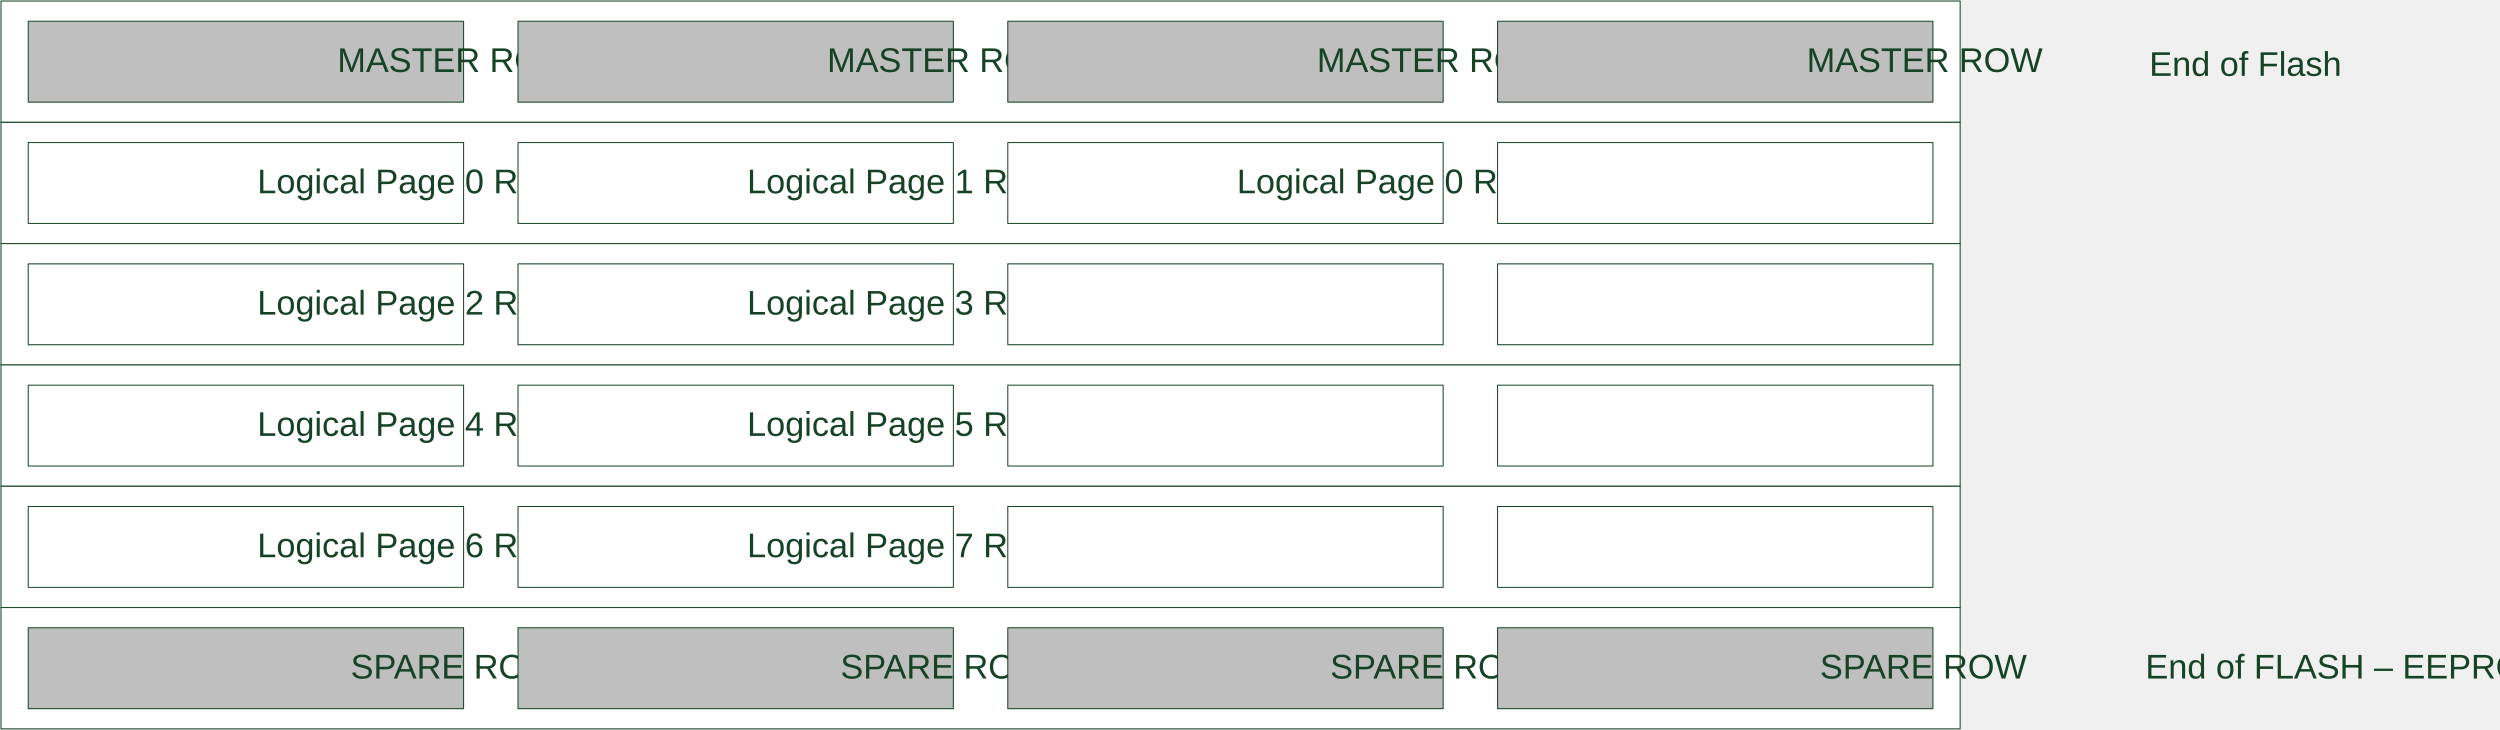
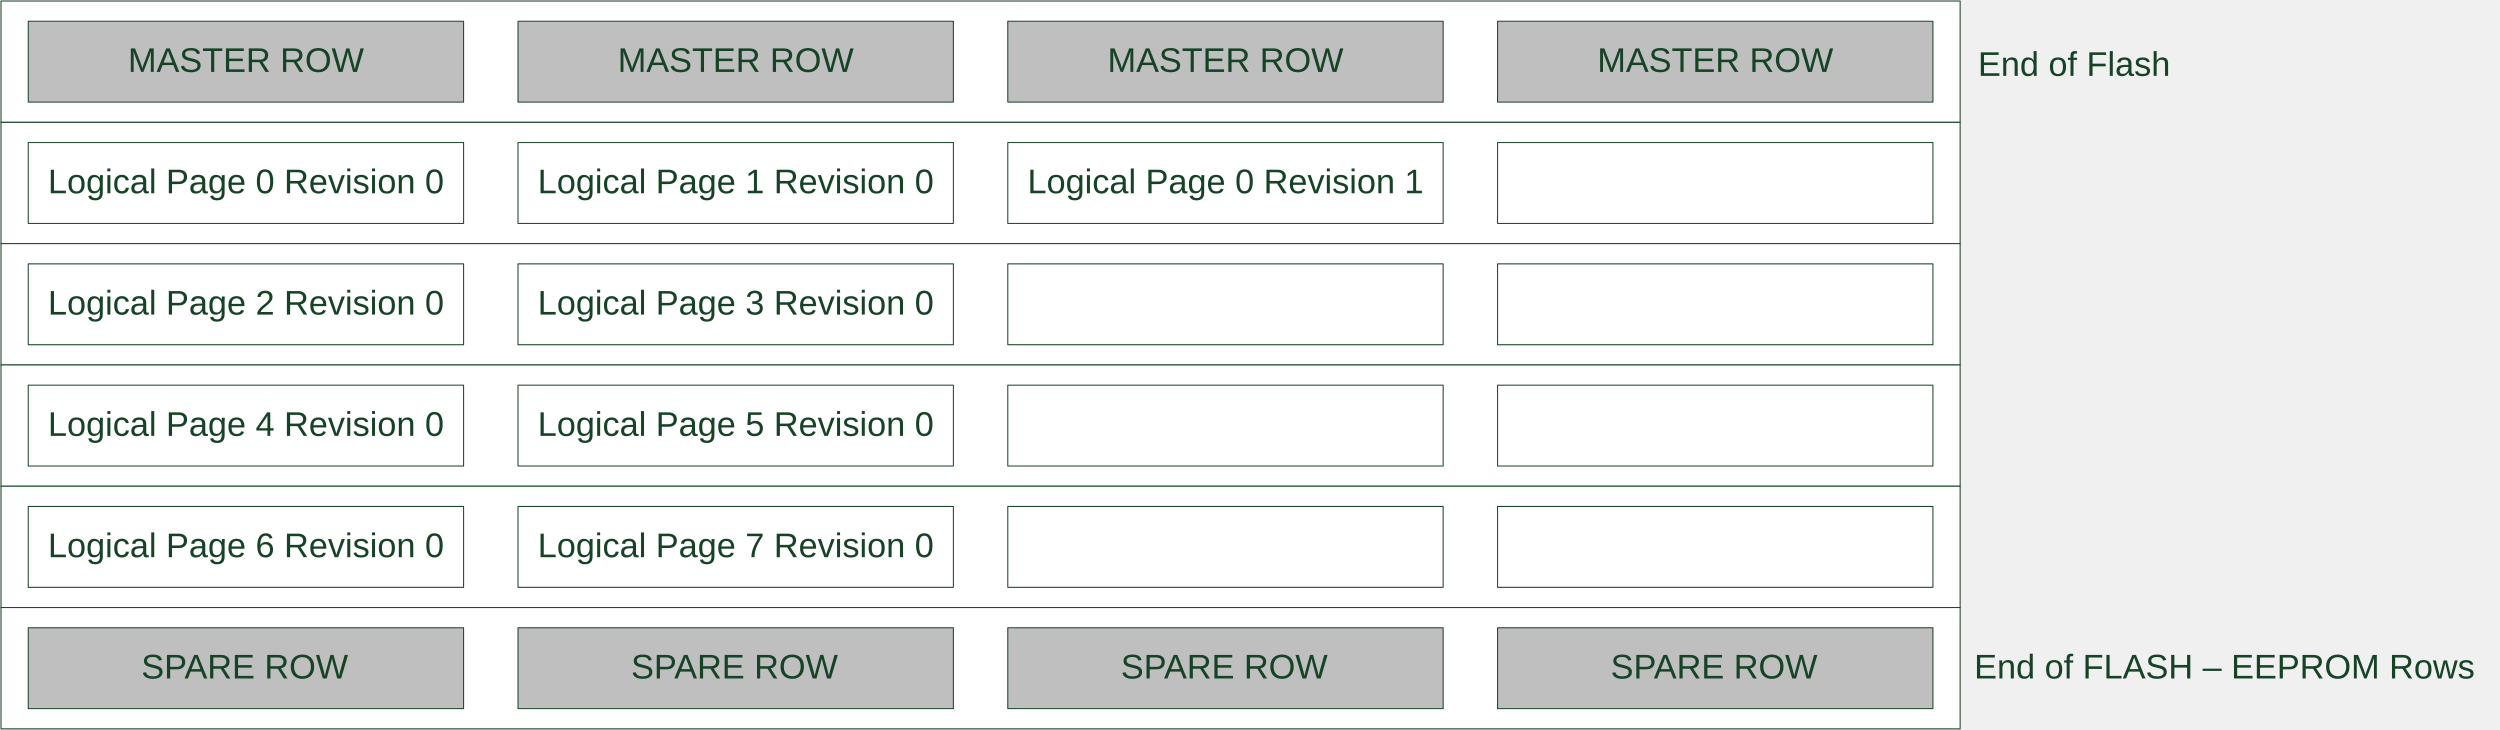
- <svg xmlns="http://www.w3.org/2000/svg" xmlns:ns1="http://schemas.microsoft.com/visio/2003/SVGExtensions/" width="8.114in" height="2.369in" viewBox="0 0 584.188 170.559" xml:space="preserve" color-interpolation-filters="sRGB" class="st5">
-   <ns1:documentProperties ns1:langID="1033" ns1:metric="true" ns1:viewMarkup="false" />
-   <style type="text/css">
- 	
- 		.st1 {fill:#ffffff;stroke:#164326;stroke-linecap:round;stroke-linejoin:round;stroke-width:0.24}
- 		.st2 {fill:#bfbfbf;stroke:#164326;stroke-linecap:round;stroke-linejoin:round;stroke-width:0.24}
- 		.st3 {fill:#164326;font-family:Arial;font-size:0.667em}
- 		.st4 {fill:none;stroke:none;stroke-linecap:round;stroke-linejoin:round;stroke-width:0.72}
- 		.st5 {fill:none;fill-rule:evenodd;font-size:12;overflow:visible;stroke-linecap:square;stroke-miterlimit:3}
- 	
- 	</style>
-   <g ns1:mID="0" ns1:index="1" ns1:groupContext="foregroundPage">
-     <ns1:pageProperties ns1:drawingScale="0.0393701" ns1:pageScale="0.0393701" ns1:drawingUnits="24" ns1:shadowOffsetX="8.50394" ns1:shadowOffsetY="-8.50394" />
-     <g id="group6-1" transform="translate(0.24,-141.972)" ns1:mID="6" ns1:groupContext="group">
-       <g id="shape5-2" ns1:mID="5" ns1:groupContext="shape">
-         <ns1:userDefs>
-           <ns1:ud ns1:nameU="visVersion" ns1:val="VT0(12):26" />
-         </ns1:userDefs>
-         <rect x="0" y="142.212" width="457.795" height="28.346" class="st1" />
+ <svg xmlns="http://www.w3.org/2000/svg" width="778.918" height="227.412" class="st5" color-interpolation-filters="sRGB" viewBox="0 0 584.188 170.559" xml:space="preserve">
+   <style type="text/css">.st1,.st2{fill:#fff;stroke:#164326;stroke-linecap:round;stroke-linejoin:round;stroke-width:.24}.st2{fill:#bfbfbf}.st3{fill:#164326;font-family:Arial;font-size:.667em}.st4{fill:none;stroke:none;stroke-linecap:round;stroke-linejoin:round;stroke-width:.72}.st5{fill:none;fill-rule:evenodd;font-size:12;overflow:visible;stroke-linecap:square;stroke-miterlimit:3}</style>
+   <g>
+     <g id="group6-1" transform="translate(0.24,-141.972)">
+       <g id="shape5-2">
+         <rect width="457.795" height="28.346" x="0" y="142.212" class="st1" />
      </g>
-       <g id="shape1-4" ns1:mID="1" ns1:groupContext="shape" transform="translate(6.35827,-4.72441)">
-         <ns1:userDefs>
-           <ns1:ud ns1:nameU="visVersion" ns1:val="VT0(12):26" />
-         </ns1:userDefs>
-         <ns1:textBlock ns1:margins="rect(4,4,4,4)" ns1:tabSpace="42.5197" />
-         <ns1:textRect cx="50.866" cy="161.11" width="101.74" height="18.898" />
-         <rect x="0" y="151.661" width="101.732" height="18.898" class="st2" />
-         <text x="23.31" y="163.51" class="st3" ns1:langID="1033">
-           <ns1:paragraph ns1:horizAlign="1" />
-           <ns1:tabList />MASTER ROW</text>
+       <g id="shape1-4" transform="translate(6.35827,-4.72441)">
+         <rect width="101.732" height="18.898" x="0" y="151.661" class="st2" />
+         <text x="23.31" y="163.51" class="st3">MASTER ROW</text>
      </g>
-       <g id="shape2-7" ns1:mID="2" ns1:groupContext="shape" transform="translate(120.807,-4.72441)">
-         <ns1:userDefs>
-           <ns1:ud ns1:nameU="visVersion" ns1:val="VT0(12):26" />
-         </ns1:userDefs>
-         <ns1:textBlock ns1:margins="rect(4,4,4,4)" ns1:tabSpace="42.5197" />
-         <ns1:textRect cx="50.866" cy="161.11" width="101.74" height="18.898" />
-         <rect x="0" y="151.661" width="101.732" height="18.898" class="st2" />
-         <text x="23.31" y="163.51" class="st3" ns1:langID="1033">
-           <ns1:paragraph ns1:horizAlign="1" />
-           <ns1:tabList />MASTER ROW</text>
+       <g id="shape2-7" transform="translate(120.807,-4.72441)">
+         <rect width="101.732" height="18.898" x="0" y="151.661" class="st2" />
+         <text x="23.31" y="163.51" class="st3">MASTER ROW</text>
      </g>
-       <g id="shape3-10" ns1:mID="3" ns1:groupContext="shape" transform="translate(235.256,-4.72441)">
-         <ns1:userDefs>
-           <ns1:ud ns1:nameU="visVersion" ns1:val="VT0(12):26" />
-         </ns1:userDefs>
-         <ns1:textBlock ns1:margins="rect(4,4,4,4)" ns1:tabSpace="42.5197" />
-         <ns1:textRect cx="50.866" cy="161.11" width="101.74" height="18.898" />
-         <rect x="0" y="151.661" width="101.732" height="18.898" class="st2" />
-         <text x="23.31" y="163.51" class="st3" ns1:langID="1033">
-           <ns1:paragraph ns1:horizAlign="1" />
-           <ns1:tabList />MASTER ROW</text>
+       <g id="shape3-10" transform="translate(235.256,-4.72441)">
+         <rect width="101.732" height="18.898" x="0" y="151.661" class="st2" />
+         <text x="23.31" y="163.51" class="st3">MASTER ROW</text>
      </g>
-       <g id="shape4-13" ns1:mID="4" ns1:groupContext="shape" transform="translate(349.705,-4.72441)">
-         <ns1:userDefs>
-           <ns1:ud ns1:nameU="visVersion" ns1:val="VT0(12):26" />
-         </ns1:userDefs>
-         <ns1:textBlock ns1:margins="rect(4,4,4,4)" ns1:tabSpace="42.5197" />
-         <ns1:textRect cx="50.866" cy="161.11" width="101.74" height="18.898" />
-         <rect x="0" y="151.661" width="101.732" height="18.898" class="st2" />
-         <text x="23.31" y="163.51" class="st3" ns1:langID="1033">
-           <ns1:paragraph ns1:horizAlign="1" />
-           <ns1:tabList />MASTER ROW</text>
+       <g id="shape4-13" transform="translate(349.705,-4.72441)">
+         <rect width="101.732" height="18.898" x="0" y="151.661" class="st2" />
+         <text x="23.31" y="163.51" class="st3">MASTER ROW</text>
      </g>
    </g>
-     <g id="group7-16" transform="translate(0.24,-113.626)" ns1:mID="7" ns1:groupContext="group">
-       <g id="shape8-17" ns1:mID="8" ns1:groupContext="shape">
-         <ns1:userDefs>
-           <ns1:ud ns1:nameU="visVersion" ns1:val="VT0(12):26" />
-         </ns1:userDefs>
-         <rect x="0" y="142.212" width="457.795" height="28.346" class="st1" />
+     <g id="group7-16" transform="translate(0.24,-113.626)">
+       <g id="shape8-17">
+         <rect width="457.795" height="28.346" x="0" y="142.212" class="st1" />
      </g>
-       <g id="shape9-19" ns1:mID="9" ns1:groupContext="shape" transform="translate(6.35827,-4.72441)">
-         <ns1:userDefs>
-           <ns1:ud ns1:nameU="visVersion" ns1:val="VT0(12):26" />
-         </ns1:userDefs>
-         <ns1:textBlock ns1:margins="rect(4,4,4,4)" ns1:tabSpace="42.5197" />
-         <ns1:textRect cx="50.866" cy="161.11" width="101.74" height="18.898" />
-         <rect x="0" y="151.661" width="101.732" height="18.898" class="st1" />
-         <text x="4.61" y="163.51" class="st3" ns1:langID="1033">
-           <ns1:paragraph ns1:horizAlign="1" />
-           <ns1:tabList />Logical Page 0 Revision 0</text>
+       <g id="shape9-19" transform="translate(6.35827,-4.72441)">
+         <rect width="101.732" height="18.898" x="0" y="151.661" class="st1" />
+         <text x="4.61" y="163.51" class="st3">Logical Page 0 Revision 0</text>
      </g>
-       <g id="shape10-22" ns1:mID="10" ns1:groupContext="shape" transform="translate(120.807,-4.72441)">
-         <ns1:userDefs>
-           <ns1:ud ns1:nameU="visVersion" ns1:val="VT0(12):26" />
-         </ns1:userDefs>
-         <ns1:textBlock ns1:margins="rect(4,4,4,4)" ns1:tabSpace="42.5197" />
-         <ns1:textRect cx="50.866" cy="161.11" width="101.74" height="18.898" />
-         <rect x="0" y="151.661" width="101.732" height="18.898" class="st1" />
-         <text x="4.61" y="163.51" class="st3" ns1:langID="1033">
-           <ns1:paragraph ns1:horizAlign="1" />
-           <ns1:tabList />Logical Page 1 Revision 0</text>
+       <g id="shape10-22" transform="translate(120.807,-4.72441)">
+         <rect width="101.732" height="18.898" x="0" y="151.661" class="st1" />
+         <text x="4.61" y="163.51" class="st3">Logical Page 1 Revision 0</text>
      </g>
-       <g id="shape11-25" ns1:mID="11" ns1:groupContext="shape" transform="translate(235.256,-4.72441)">
-         <ns1:userDefs>
-           <ns1:ud ns1:nameU="visVersion" ns1:val="VT0(12):26" />
-         </ns1:userDefs>
-         <ns1:textBlock ns1:margins="rect(4,4,4,4)" ns1:tabSpace="42.5197" />
-         <ns1:textRect cx="50.866" cy="161.11" width="101.74" height="18.898" />
-         <rect x="0" y="151.661" width="101.732" height="18.898" class="st1" />
-         <text x="4.61" y="163.51" class="st3" ns1:langID="1033">
-           <ns1:paragraph ns1:horizAlign="1" />
-           <ns1:tabList />Logical Page 0 Revision 1</text>
+       <g id="shape11-25" transform="translate(235.256,-4.72441)">
+         <rect width="101.732" height="18.898" x="0" y="151.661" class="st1" />
+         <text x="4.61" y="163.51" class="st3">Logical Page 0 Revision 1</text>
      </g>
-       <g id="shape12-28" ns1:mID="12" ns1:groupContext="shape" transform="translate(349.705,-4.72441)">
-         <ns1:userDefs>
-           <ns1:ud ns1:nameU="visVersion" ns1:val="VT0(12):26" />
-         </ns1:userDefs>
-         <rect x="0" y="151.661" width="101.732" height="18.898" class="st1" />
+       <g id="shape12-28" transform="translate(349.705,-4.72441)">
+         <rect width="101.732" height="18.898" x="0" y="151.661" class="st1" />
      </g>
    </g>
-     <g id="group13-30" transform="translate(0.24,-85.2794)" ns1:mID="13" ns1:groupContext="group">
-       <g id="shape14-31" ns1:mID="14" ns1:groupContext="shape">
-         <ns1:userDefs>
-           <ns1:ud ns1:nameU="visVersion" ns1:val="VT0(12):26" />
-         </ns1:userDefs>
-         <rect x="0" y="142.212" width="457.795" height="28.346" class="st1" />
+     <g id="group13-30" transform="translate(0.24,-85.2794)">
+       <g id="shape14-31">
+         <rect width="457.795" height="28.346" x="0" y="142.212" class="st1" />
      </g>
-       <g id="shape15-33" ns1:mID="15" ns1:groupContext="shape" transform="translate(6.35827,-4.72441)">
-         <ns1:userDefs>
-           <ns1:ud ns1:nameU="visVersion" ns1:val="VT0(12):26" />
-         </ns1:userDefs>
-         <ns1:textBlock ns1:margins="rect(4,4,4,4)" ns1:tabSpace="42.5197" />
-         <ns1:textRect cx="50.866" cy="161.11" width="101.74" height="18.898" />
-         <rect x="0" y="151.661" width="101.732" height="18.898" class="st1" />
-         <text x="4.61" y="163.51" class="st3" ns1:langID="1033">
-           <ns1:paragraph ns1:horizAlign="1" />
-           <ns1:tabList />Logical Page 2 Revision 0</text>
+       <g id="shape15-33" transform="translate(6.35827,-4.72441)">
+         <rect width="101.732" height="18.898" x="0" y="151.661" class="st1" />
+         <text x="4.61" y="163.51" class="st3">Logical Page 2 Revision 0</text>
      </g>
-       <g id="shape16-36" ns1:mID="16" ns1:groupContext="shape" transform="translate(120.807,-4.72441)">
-         <ns1:userDefs>
-           <ns1:ud ns1:nameU="visVersion" ns1:val="VT0(12):26" />
-         </ns1:userDefs>
-         <ns1:textBlock ns1:margins="rect(4,4,4,4)" ns1:tabSpace="42.5197" />
-         <ns1:textRect cx="50.866" cy="161.11" width="101.74" height="18.898" />
-         <rect x="0" y="151.661" width="101.732" height="18.898" class="st1" />
-         <text x="4.61" y="163.51" class="st3" ns1:langID="1033">
-           <ns1:paragraph ns1:horizAlign="1" />
-           <ns1:tabList />Logical Page 3 Revision 0</text>
+       <g id="shape16-36" transform="translate(120.807,-4.72441)">
+         <rect width="101.732" height="18.898" x="0" y="151.661" class="st1" />
+         <text x="4.61" y="163.51" class="st3">Logical Page 3 Revision 0</text>
      </g>
-       <g id="shape17-39" ns1:mID="17" ns1:groupContext="shape" transform="translate(235.256,-4.72441)">
-         <ns1:userDefs>
-           <ns1:ud ns1:nameU="visVersion" ns1:val="VT0(12):26" />
-         </ns1:userDefs>
-         <rect x="0" y="151.661" width="101.732" height="18.898" class="st1" />
+       <g id="shape17-39" transform="translate(235.256,-4.72441)">
+         <rect width="101.732" height="18.898" x="0" y="151.661" class="st1" />
      </g>
-       <g id="shape18-41" ns1:mID="18" ns1:groupContext="shape" transform="translate(349.705,-4.72441)">
-         <ns1:userDefs>
-           <ns1:ud ns1:nameU="visVersion" ns1:val="VT0(12):26" />
-         </ns1:userDefs>
-         <rect x="0" y="151.661" width="101.732" height="18.898" class="st1" />
+       <g id="shape18-41" transform="translate(349.705,-4.72441)">
+         <rect width="101.732" height="18.898" x="0" y="151.661" class="st1" />
      </g>
    </g>
-     <g id="group19-43" transform="translate(0.24,-56.9329)" ns1:mID="19" ns1:groupContext="group">
-       <g id="shape20-44" ns1:mID="20" ns1:groupContext="shape">
-         <ns1:userDefs>
-           <ns1:ud ns1:nameU="visVersion" ns1:val="VT0(12):26" />
-         </ns1:userDefs>
-         <rect x="0" y="142.212" width="457.795" height="28.346" class="st1" />
+     <g id="group19-43" transform="translate(0.24,-56.9329)">
+       <g id="shape20-44">
+         <rect width="457.795" height="28.346" x="0" y="142.212" class="st1" />
      </g>
-       <g id="shape21-46" ns1:mID="21" ns1:groupContext="shape" transform="translate(6.35827,-4.72441)">
-         <ns1:userDefs>
-           <ns1:ud ns1:nameU="visVersion" ns1:val="VT0(12):26" />
-         </ns1:userDefs>
-         <ns1:textBlock ns1:margins="rect(4,4,4,4)" ns1:tabSpace="42.5197" />
-         <ns1:textRect cx="50.866" cy="161.11" width="101.74" height="18.898" />
-         <rect x="0" y="151.661" width="101.732" height="18.898" class="st1" />
-         <text x="4.61" y="163.51" class="st3" ns1:langID="1033">
-           <ns1:paragraph ns1:horizAlign="1" />
-           <ns1:tabList />Logical Page 4 Revision 0</text>
+       <g id="shape21-46" transform="translate(6.35827,-4.72441)">
+         <rect width="101.732" height="18.898" x="0" y="151.661" class="st1" />
+         <text x="4.61" y="163.51" class="st3">Logical Page 4 Revision 0</text>
      </g>
-       <g id="shape22-49" ns1:mID="22" ns1:groupContext="shape" transform="translate(120.807,-4.72441)">
-         <ns1:userDefs>
-           <ns1:ud ns1:nameU="visVersion" ns1:val="VT0(12):26" />
-         </ns1:userDefs>
-         <ns1:textBlock ns1:margins="rect(4,4,4,4)" ns1:tabSpace="42.5197" />
-         <ns1:textRect cx="50.866" cy="161.11" width="101.74" height="18.898" />
-         <rect x="0" y="151.661" width="101.732" height="18.898" class="st1" />
-         <text x="4.61" y="163.51" class="st3" ns1:langID="1033">
-           <ns1:paragraph ns1:horizAlign="1" />
-           <ns1:tabList />Logical Page 5 Revision 0</text>
+       <g id="shape22-49" transform="translate(120.807,-4.72441)">
+         <rect width="101.732" height="18.898" x="0" y="151.661" class="st1" />
+         <text x="4.61" y="163.51" class="st3">Logical Page 5 Revision 0</text>
      </g>
-       <g id="shape23-52" ns1:mID="23" ns1:groupContext="shape" transform="translate(235.256,-4.72441)">
-         <ns1:userDefs>
-           <ns1:ud ns1:nameU="visVersion" ns1:val="VT0(12):26" />
-         </ns1:userDefs>
-         <rect x="0" y="151.661" width="101.732" height="18.898" class="st1" />
+       <g id="shape23-52" transform="translate(235.256,-4.72441)">
+         <rect width="101.732" height="18.898" x="0" y="151.661" class="st1" />
      </g>
-       <g id="shape24-54" ns1:mID="24" ns1:groupContext="shape" transform="translate(349.705,-4.72441)">
-         <ns1:userDefs>
-           <ns1:ud ns1:nameU="visVersion" ns1:val="VT0(12):26" />
-         </ns1:userDefs>
-         <rect x="0" y="151.661" width="101.732" height="18.898" class="st1" />
+       <g id="shape24-54" transform="translate(349.705,-4.72441)">
+         <rect width="101.732" height="18.898" x="0" y="151.661" class="st1" />
      </g>
    </g>
-     <g id="group25-56" transform="translate(0.24,-28.5865)" ns1:mID="25" ns1:groupContext="group">
-       <g id="shape26-57" ns1:mID="26" ns1:groupContext="shape">
-         <ns1:userDefs>
-           <ns1:ud ns1:nameU="visVersion" ns1:val="VT0(12):26" />
-         </ns1:userDefs>
-         <rect x="0" y="142.212" width="457.795" height="28.346" class="st1" />
+     <g id="group25-56" transform="translate(0.24,-28.5865)">
+       <g id="shape26-57">
+         <rect width="457.795" height="28.346" x="0" y="142.212" class="st1" />
      </g>
-       <g id="shape27-59" ns1:mID="27" ns1:groupContext="shape" transform="translate(6.35827,-4.72441)">
-         <ns1:userDefs>
-           <ns1:ud ns1:nameU="visVersion" ns1:val="VT0(12):26" />
-         </ns1:userDefs>
-         <ns1:textBlock ns1:margins="rect(4,4,4,4)" ns1:tabSpace="42.5197" />
-         <ns1:textRect cx="50.866" cy="161.11" width="101.74" height="18.898" />
-         <rect x="0" y="151.661" width="101.732" height="18.898" class="st1" />
-         <text x="4.61" y="163.51" class="st3" ns1:langID="1033">
-           <ns1:paragraph ns1:horizAlign="1" />
-           <ns1:tabList />Logical Page 6 Revision 0</text>
+       <g id="shape27-59" transform="translate(6.35827,-4.72441)">
+         <rect width="101.732" height="18.898" x="0" y="151.661" class="st1" />
+         <text x="4.61" y="163.51" class="st3">Logical Page 6 Revision 0</text>
      </g>
-       <g id="shape28-62" ns1:mID="28" ns1:groupContext="shape" transform="translate(120.807,-4.72441)">
-         <ns1:userDefs>
-           <ns1:ud ns1:nameU="visVersion" ns1:val="VT0(12):26" />
-         </ns1:userDefs>
-         <ns1:textBlock ns1:margins="rect(4,4,4,4)" ns1:tabSpace="42.5197" />
-         <ns1:textRect cx="50.866" cy="161.11" width="101.74" height="18.898" />
-         <rect x="0" y="151.661" width="101.732" height="18.898" class="st1" />
-         <text x="4.61" y="163.51" class="st3" ns1:langID="1033">
-           <ns1:paragraph ns1:horizAlign="1" />
-           <ns1:tabList />Logical Page 7 Revision 0</text>
+       <g id="shape28-62" transform="translate(120.807,-4.72441)">
+         <rect width="101.732" height="18.898" x="0" y="151.661" class="st1" />
+         <text x="4.61" y="163.51" class="st3">Logical Page 7 Revision 0</text>
      </g>
-       <g id="shape29-65" ns1:mID="29" ns1:groupContext="shape" transform="translate(235.256,-4.72441)">
-         <ns1:userDefs>
-           <ns1:ud ns1:nameU="visVersion" ns1:val="VT0(12):26" />
-         </ns1:userDefs>
-         <rect x="0" y="151.661" width="101.732" height="18.898" class="st1" />
+       <g id="shape29-65" transform="translate(235.256,-4.72441)">
+         <rect width="101.732" height="18.898" x="0" y="151.661" class="st1" />
      </g>
-       <g id="shape30-67" ns1:mID="30" ns1:groupContext="shape" transform="translate(349.705,-4.72441)">
-         <ns1:userDefs>
-           <ns1:ud ns1:nameU="visVersion" ns1:val="VT0(12):26" />
-         </ns1:userDefs>
-         <rect x="0" y="151.661" width="101.732" height="18.898" class="st1" />
+       <g id="shape30-67" transform="translate(349.705,-4.72441)">
+         <rect width="101.732" height="18.898" x="0" y="151.661" class="st1" />
      </g>
    </g>
-     <g id="group31-69" transform="translate(0.24,-0.24)" ns1:mID="31" ns1:groupContext="group">
-       <g id="shape32-70" ns1:mID="32" ns1:groupContext="shape">
-         <ns1:userDefs>
-           <ns1:ud ns1:nameU="visVersion" ns1:val="VT0(12):26" />
-         </ns1:userDefs>
-         <rect x="0" y="142.212" width="457.795" height="28.346" class="st1" />
+     <g id="group31-69" transform="translate(0.24,-0.24)">
+       <g id="shape32-70">
+         <rect width="457.795" height="28.346" x="0" y="142.212" class="st1" />
      </g>
-       <g id="shape33-72" ns1:mID="33" ns1:groupContext="shape" transform="translate(6.35827,-4.72441)">
-         <ns1:userDefs>
-           <ns1:ud ns1:nameU="visVersion" ns1:val="VT0(12):26" />
-         </ns1:userDefs>
-         <ns1:textBlock ns1:margins="rect(4,4,4,4)" ns1:tabSpace="42.5197" />
-         <ns1:textRect cx="50.866" cy="161.11" width="101.74" height="18.898" />
-         <rect x="0" y="151.661" width="101.732" height="18.898" class="st2" />
-         <text x="26.42" y="163.51" class="st3" ns1:langID="1033">
-           <ns1:paragraph ns1:horizAlign="1" />
-           <ns1:tabList />SPARE ROW</text>
+       <g id="shape33-72" transform="translate(6.35827,-4.72441)">
+         <rect width="101.732" height="18.898" x="0" y="151.661" class="st2" />
+         <text x="26.42" y="163.51" class="st3">SPARE ROW</text>
      </g>
-       <g id="shape34-75" ns1:mID="34" ns1:groupContext="shape" transform="translate(120.807,-4.72441)">
-         <ns1:userDefs>
-           <ns1:ud ns1:nameU="visVersion" ns1:val="VT0(12):26" />
-         </ns1:userDefs>
-         <ns1:textBlock ns1:margins="rect(4,4,4,4)" ns1:tabSpace="42.5197" />
-         <ns1:textRect cx="50.866" cy="161.11" width="101.74" height="18.898" />
-         <rect x="0" y="151.661" width="101.732" height="18.898" class="st2" />
-         <text x="26.42" y="163.51" class="st3" ns1:langID="1033">
-           <ns1:paragraph ns1:horizAlign="1" />
-           <ns1:tabList />SPARE ROW</text>
+       <g id="shape34-75" transform="translate(120.807,-4.72441)">
+         <rect width="101.732" height="18.898" x="0" y="151.661" class="st2" />
+         <text x="26.42" y="163.51" class="st3">SPARE ROW</text>
      </g>
-       <g id="shape35-78" ns1:mID="35" ns1:groupContext="shape" transform="translate(235.256,-4.72441)">
-         <ns1:userDefs>
-           <ns1:ud ns1:nameU="visVersion" ns1:val="VT0(12):26" />
-         </ns1:userDefs>
-         <ns1:textBlock ns1:margins="rect(4,4,4,4)" ns1:tabSpace="42.5197" />
-         <ns1:textRect cx="50.866" cy="161.11" width="101.74" height="18.898" />
-         <rect x="0" y="151.661" width="101.732" height="18.898" class="st2" />
-         <text x="26.42" y="163.51" class="st3" ns1:langID="1033">
-           <ns1:paragraph ns1:horizAlign="1" />
-           <ns1:tabList />SPARE ROW</text>
+       <g id="shape35-78" transform="translate(235.256,-4.72441)">
+         <rect width="101.732" height="18.898" x="0" y="151.661" class="st2" />
+         <text x="26.42" y="163.51" class="st3">SPARE ROW</text>
      </g>
-       <g id="shape36-81" ns1:mID="36" ns1:groupContext="shape" transform="translate(349.705,-4.72441)">
-         <ns1:userDefs>
-           <ns1:ud ns1:nameU="visVersion" ns1:val="VT0(12):26" />
-         </ns1:userDefs>
-         <ns1:textBlock ns1:margins="rect(4,4,4,4)" ns1:tabSpace="42.5197" />
-         <ns1:textRect cx="50.866" cy="161.11" width="101.74" height="18.898" />
-         <rect x="0" y="151.661" width="101.732" height="18.898" class="st2" />
-         <text x="26.42" y="163.51" class="st3" ns1:langID="1033">
-           <ns1:paragraph ns1:horizAlign="1" />
-           <ns1:tabList />SPARE ROW</text>
+       <g id="shape36-81" transform="translate(349.705,-4.72441)">
+         <rect width="101.732" height="18.898" x="0" y="151.661" class="st2" />
+         <text x="26.42" y="163.51" class="st3">SPARE ROW</text>
      </g>
    </g>
-     <g id="shape37-84" ns1:mID="37" ns1:groupContext="shape" transform="translate(458.209,-147.232)">
-       <ns1:textBlock ns1:margins="rect(4,4,4,4)" ns1:tabSpace="42.5197" />
-       <ns1:textRect cx="62.63" cy="162.559" width="125.26" height="16" />
-       <rect x="0" y="154.559" width="125.26" height="16" class="st4" />
-       <text x="4" y="164.96" class="st3" ns1:langID="1033">
-         <ns1:paragraph />
-         <ns1:tabList />End of Flash</text>
+     <g id="shape37-84" transform="translate(458.209,-147.232)">
+       <rect width="125.26" height="16" x="0" y="154.559" class="st4" />
+       <text x="4" y="164.96" class="st3">End of Flash</text>
    </g>
-     <g id="shape38-87" ns1:mID="38" ns1:groupContext="shape" transform="translate(457.311,-6.41323)">
-       <ns1:textBlock ns1:margins="rect(4,4,4,4)" ns1:tabSpace="42.5197" />
-       <ns1:textRect cx="63.079" cy="162.559" width="126.16" height="16" />
-       <rect x="0" y="154.559" width="126.157" height="16" class="st4" />
-       <text x="4" y="164.96" class="st3" ns1:langID="1033">
-         <ns1:paragraph />
-         <ns1:tabList />End of FLASH – EEPROM Rows</text>
+     <g id="shape38-87" transform="translate(457.311,-6.41323)">
+       <rect width="126.157" height="16" x="0" y="154.559" class="st4" />
+       <text x="4" y="164.96" class="st3">End of FLASH – EEPROM Rows</text>
    </g>
  </g>
</svg>
